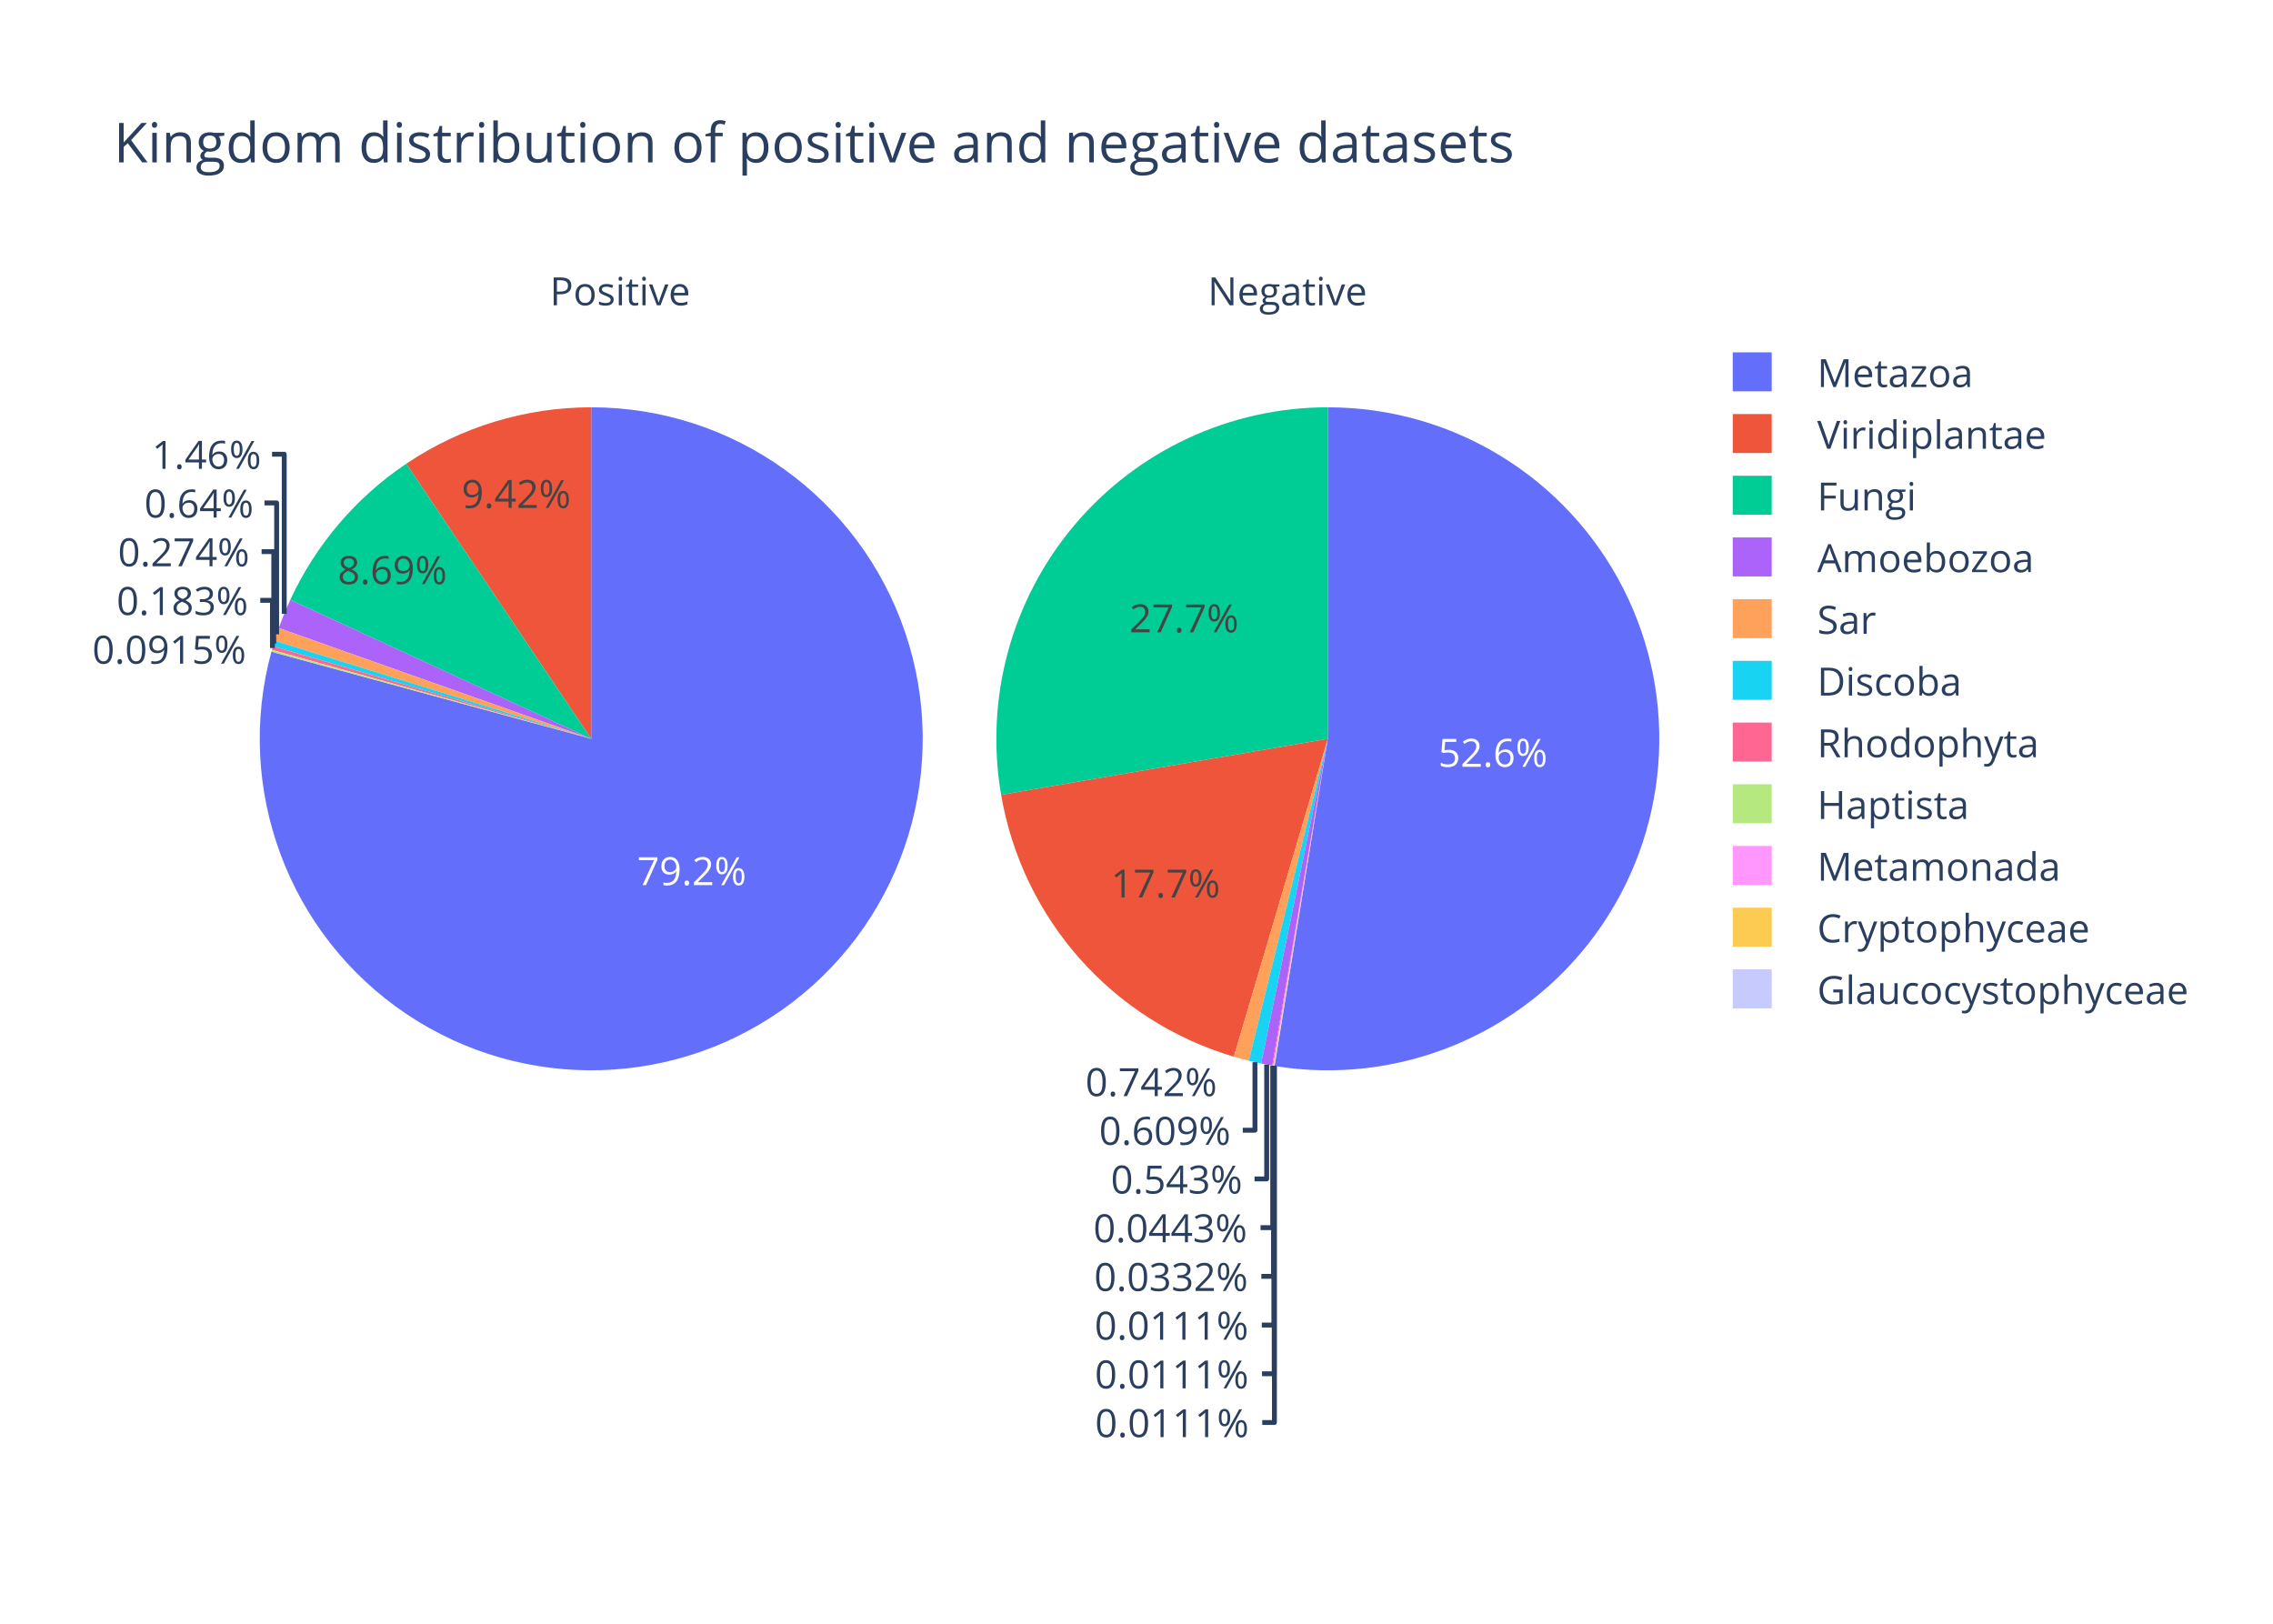
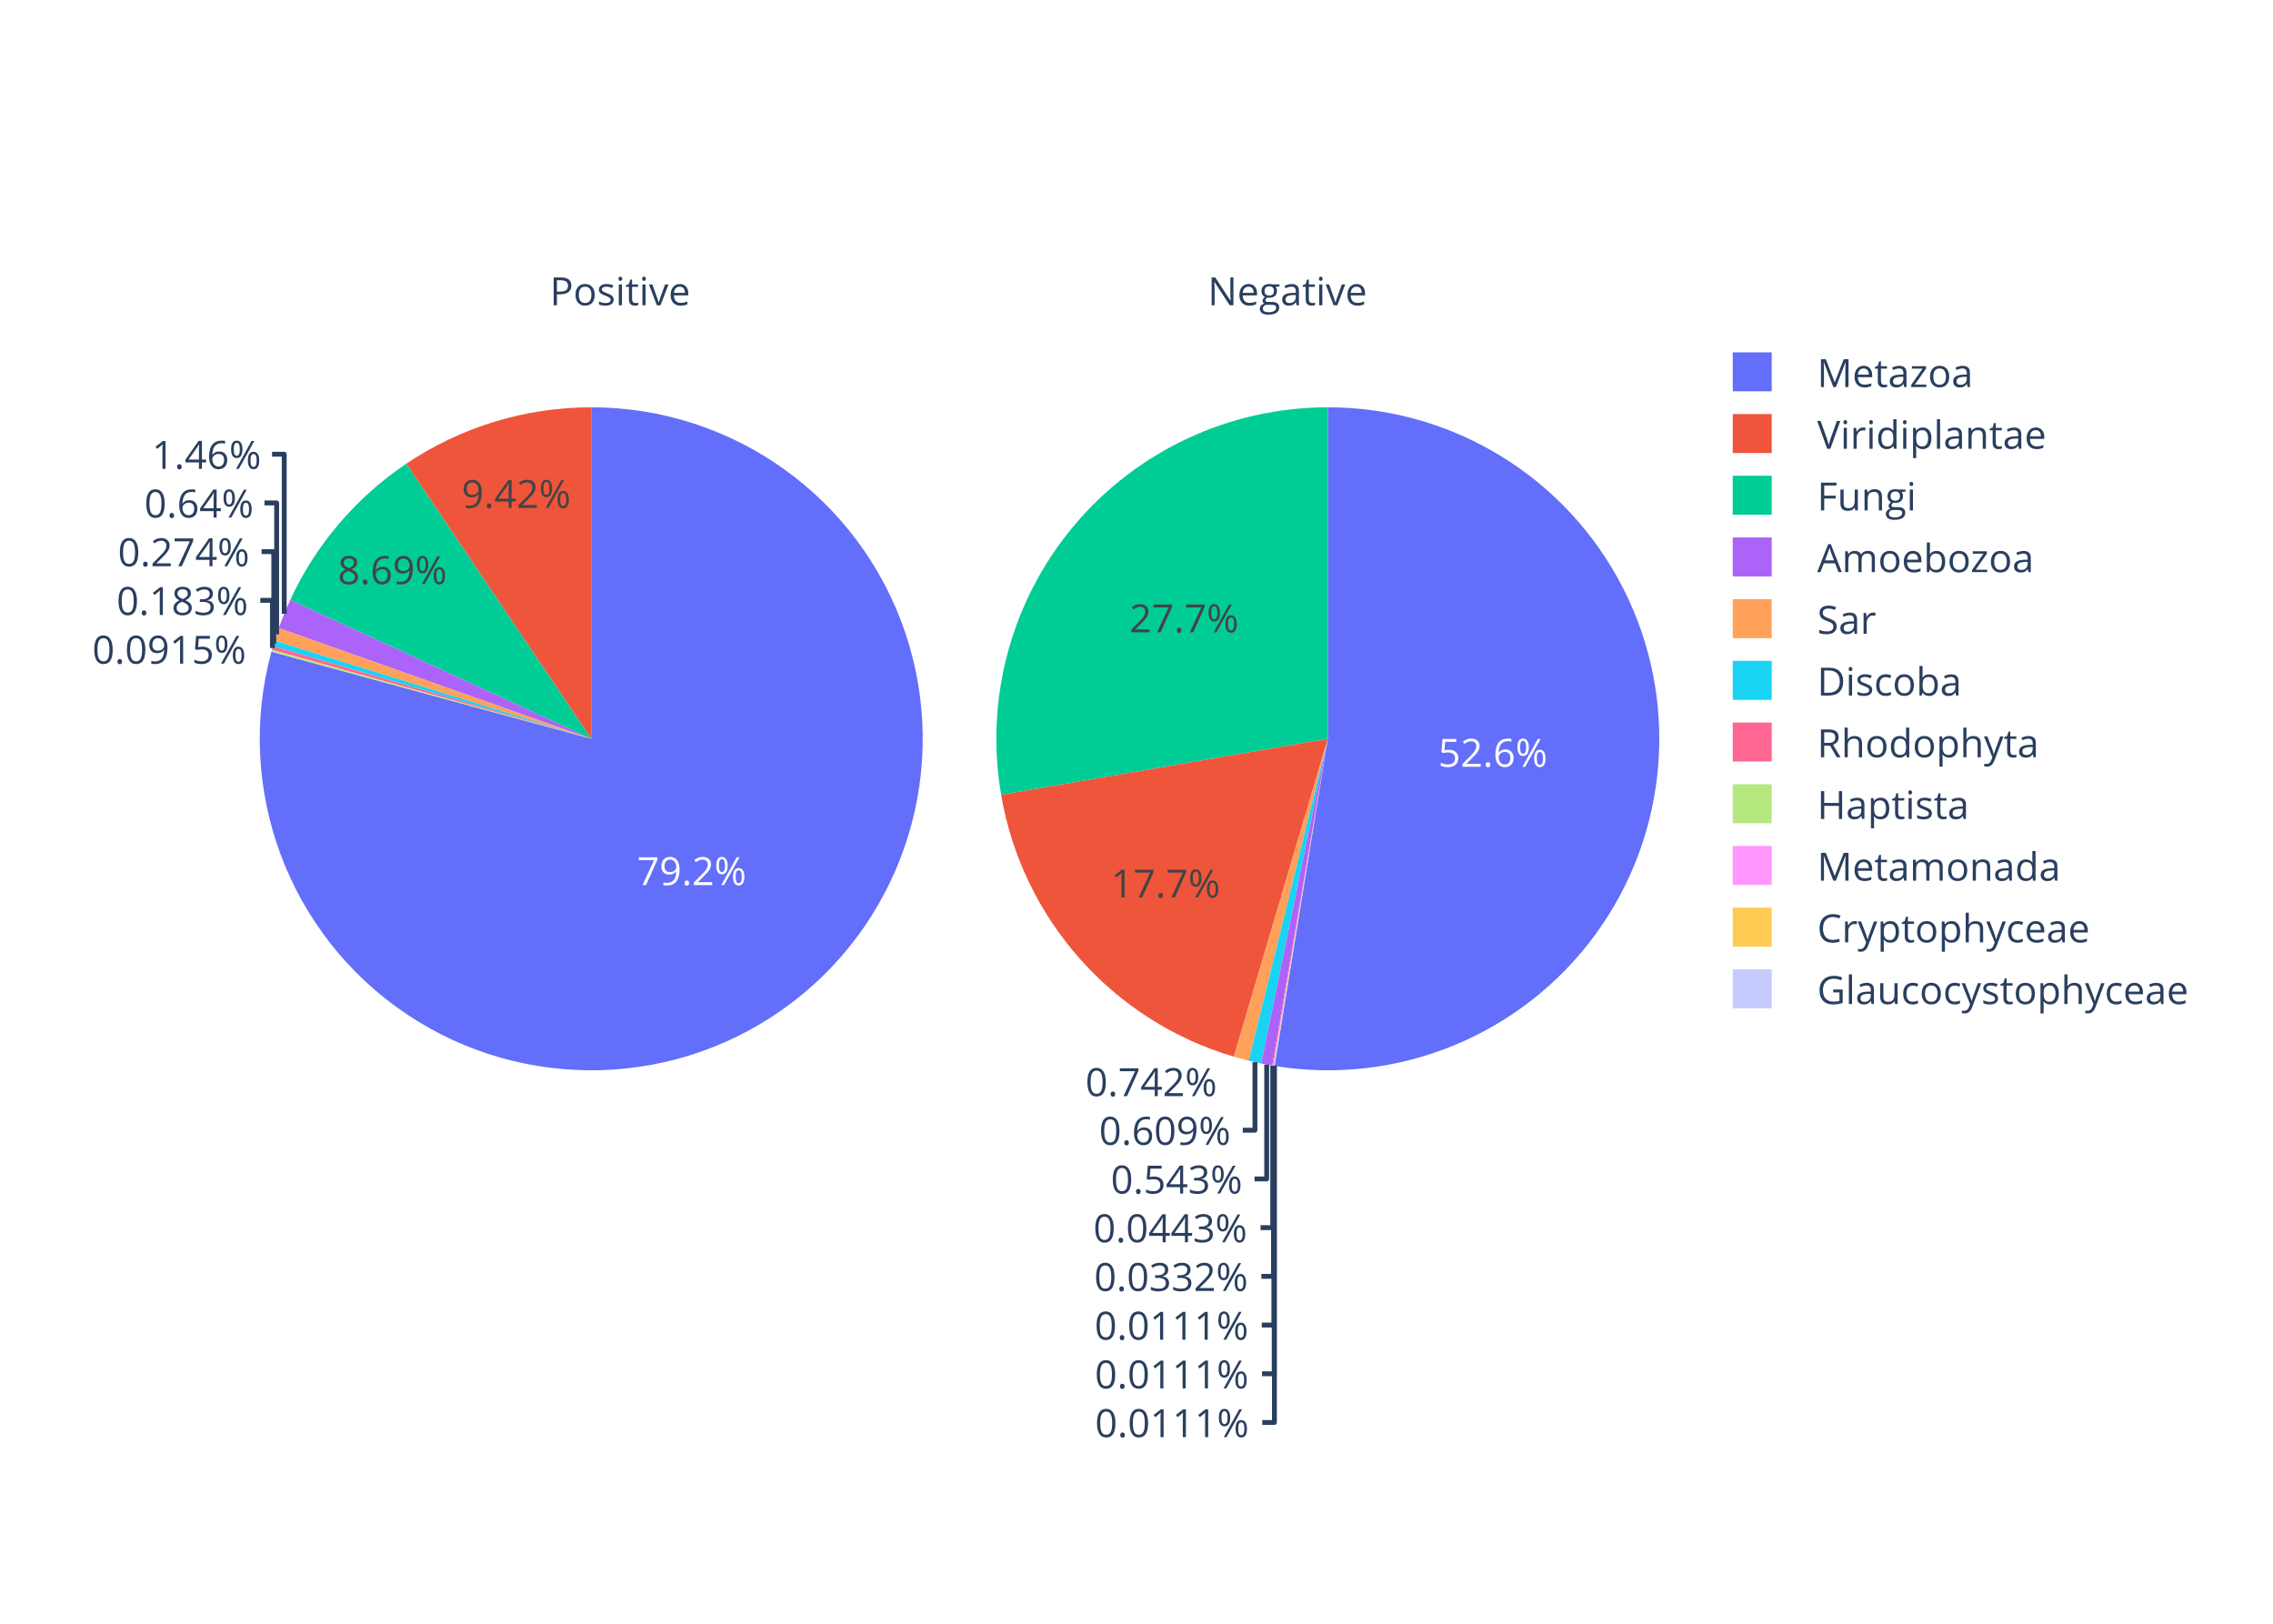
<svg xmlns="http://www.w3.org/2000/svg" class="main-svg" width="700" height="500" style="" viewBox="0 0 700 500">
  <rect x="0" y="0" width="700" height="500" style="fill: rgb(255, 255, 255); fill-opacity: 1;" />
-   <defs id="defs-68213f">
+   <defs id="defs-a2dbcf">
    <g class="clips" />
    <g class="gradients" />
    <g class="patterns" />
  </defs>
  <g class="bglayer" />
  <g class="layer-below">
    <g class="imagelayer" />
    <g class="shapelayer" />
  </g>
  <g class="cartesianlayer" />
  <g class="polarlayer" />
  <g class="smithlayer" />
  <g class="ternarylayer" />
  <g class="geolayer" />
  <g class="funnelarealayer" />
  <g class="pielayer">
    <g class="trace" stroke-linejoin="round" style="opacity: 1;">
      <g class="slice">
        <path class="surface" d="M182.079,227.5l0,-102.079a102.079,102.079 0 1 1 -98.492,75.258Z" style="pointer-events: none; fill: rgb(99, 110, 250); fill-opacity: 1; stroke-width: 0; stroke: rgb(68, 68, 68); stroke-opacity: 1;" />
        <g class="slicetext">
          <text data-notex="1" class="slicetext" transform="translate(213.0273,272.5555)" text-anchor="middle" x="0" y="0" style="font-family: 'Open Sans', verdana, arial, sans-serif; font-size: 12px; fill: rgb(255, 255, 255); fill-opacity: 1; white-space: pre;">79.2%</text>
        </g>
      </g>
      <g class="slice">
        <path class="surface" d="M182.079,227.5l-56.971,-84.702a102.079,102.079 0 0 1 56.971,-17.377Z" style="pointer-events: none; fill: rgb(239, 85, 59); fill-opacity: 1; stroke-width: 0; stroke: rgb(68, 68, 68); stroke-opacity: 1;" />
        <g class="slicetext">
          <text data-notex="1" class="slicetext" transform="translate(158.984,156.4138)" text-anchor="middle" x="0" y="0" style="font-family: 'Open Sans', verdana, arial, sans-serif; font-size: 12px; fill: rgb(68, 68, 68); fill-opacity: 1; white-space: pre;">9.42%</text>
        </g>
      </g>
      <g class="slice">
        <path class="surface" d="M182.079,227.5l-92.676,-42.793a102.079,102.079 0 0 1 35.705,-41.909Z" style="pointer-events: none; fill: rgb(0, 204, 150); fill-opacity: 1; stroke-width: 0; stroke: rgb(68, 68, 68); stroke-opacity: 1;" />
        <g class="slicetext">
          <text data-notex="1" class="slicetext" transform="translate(120.8404,179.8607)" text-anchor="middle" x="0" y="0" style="font-family: 'Open Sans', verdana, arial, sans-serif; font-size: 12px; fill: rgb(68, 68, 68); fill-opacity: 1; white-space: pre;">8.69%</text>
        </g>
      </g>
      <g class="slice">
        <path class="surface" d="M182.079,227.5l-96.215,-34.1a102.079,102.079 0 0 1 3.539,-8.693Z" style="pointer-events: none; fill: rgb(171, 99, 250); fill-opacity: 1; stroke-width: 0; stroke: rgb(68, 68, 68); stroke-opacity: 1;" />
        <g class="slicetext">
          <text data-notex="1" class="slicetext" transform="translate(63.61745,144.367)" text-anchor="middle" x="0" y="0" style="font-family: 'Open Sans', verdana, arial, sans-serif; font-size: 12px; fill: rgb(42, 63, 95); fill-opacity: 1; white-space: pre;">1.46%</text>
        </g>
        <path class="textline" stroke-width="1.5" d="M87.533,189.013V139.867h-3.75" fill="none" style="stroke: rgb(42, 63, 95); stroke-opacity: 1;" />
      </g>
      <g class="slice">
        <path class="surface" d="M182.079,227.5l-97.509,-30.202a102.079,102.079 0 0 1 1.294,-3.898Z" style="pointer-events: none; fill: rgb(255, 161, 90); fill-opacity: 1; stroke-width: 0; stroke: rgb(68, 68, 68); stroke-opacity: 1;" />
        <g class="slicetext">
          <text data-notex="1" class="slicetext" transform="translate(61.28149,159.367)" text-anchor="middle" x="0" y="0" style="font-family: 'Open Sans', verdana, arial, sans-serif; font-size: 12px; fill: rgb(42, 63, 95); fill-opacity: 1; white-space: pre;">0.64%</text>
        </g>
        <path class="textline" stroke-width="1.5" d="M85.198,195.343V154.867h-3.75" fill="none" style="stroke: rgb(42, 63, 95); stroke-opacity: 1;" />
      </g>
      <g class="slice">
        <path class="surface" d="M182.079,227.5l-98.015,-28.516a102.079,102.079 0 0 1 0.506,-1.686Z" style="pointer-events: none; fill: rgb(25, 211, 243); fill-opacity: 1; stroke-width: 0; stroke: rgb(68, 68, 68); stroke-opacity: 1;" />
        <g class="slicetext">
          <text data-notex="1" class="slicetext" transform="translate(56.58093,174.367)" text-anchor="middle" x="0" y="0" style="font-family: 'Open Sans', verdana, arial, sans-serif; font-size: 12px; fill: rgb(42, 63, 95); fill-opacity: 1; white-space: pre;">0.274%</text>
        </g>
        <path class="textline" stroke-width="1.5" d="M84.313,198.14V169.867h-3.75" fill="none" style="stroke: rgb(42, 63, 95); stroke-opacity: 1;" />
      </g>
      <g class="slice">
        <path class="surface" d="M182.079,227.5l-98.336,-27.387a102.079,102.079 0 0 1 0.321,-1.129Z" style="pointer-events: none; fill: rgb(255, 102, 146); fill-opacity: 1; stroke-width: 0; stroke: rgb(68, 68, 68); stroke-opacity: 1;" />
        <g class="slicetext">
          <text data-notex="1" class="slicetext" transform="translate(56.1691,189.367)" text-anchor="middle" x="0" y="0" style="font-family: 'Open Sans', verdana, arial, sans-serif; font-size: 12px; fill: rgb(42, 63, 95); fill-opacity: 1; white-space: pre;">0.183%</text>
        </g>
        <path class="textline" stroke-width="1.5" d="M83.902,199.548V184.867h-3.75" fill="none" style="stroke: rgb(42, 63, 95); stroke-opacity: 1;" />
      </g>
      <g class="slice">
        <path class="surface" d="M182.079,227.5l-98.492,-26.821a102.079,102.079 0 0 1 0.156,-0.566Z" style="pointer-events: none; fill: rgb(182, 232, 128); fill-opacity: 1; stroke-width: 0; stroke: rgb(68, 68, 68); stroke-opacity: 1;" />
        <g class="slicetext">
          <text data-notex="1" class="slicetext" transform="translate(52.12314,204.367)" text-anchor="middle" x="0" y="0" style="font-family: 'Open Sans', verdana, arial, sans-serif; font-size: 12px; fill: rgb(42, 63, 95); fill-opacity: 1; white-space: pre;">0.0915%</text>
        </g>
      </g>
    </g>
    <g class="trace" stroke-linejoin="round" style="opacity: 1;">
      <g class="slice">
        <path class="surface" d="M408.921,227.5l0,-102.079a102.079,102.079 0 1 1 -16.411,202.83Z" style="pointer-events: none; fill: rgb(99, 110, 250); fill-opacity: 1; stroke-width: 0; stroke: rgb(68, 68, 68); stroke-opacity: 1;" />
        <g class="slicetext">
          <text data-notex="1" class="slicetext" transform="translate(459.7542,236.116)" text-anchor="middle" x="0" y="0" style="font-family: 'Open Sans', verdana, arial, sans-serif; font-size: 12px; fill: rgb(255, 255, 255); fill-opacity: 1; white-space: pre;">52.6%</text>
        </g>
      </g>
      <g class="slice">
        <path class="surface" d="M408.921,227.5l-100.611,17.251a102.079,102.079 0 0 1 100.611,-119.33Z" style="pointer-events: none; fill: rgb(0, 204, 150); fill-opacity: 1; stroke-width: 0; stroke: rgb(68, 68, 68); stroke-opacity: 1;" />
        <g class="slicetext">
          <text data-notex="1" class="slicetext" transform="translate(364.6527,194.7099)" text-anchor="middle" x="0" y="0" style="font-family: 'Open Sans', verdana, arial, sans-serif; font-size: 12px; fill: rgb(68, 68, 68); fill-opacity: 1; white-space: pre;">27.7%</text>
        </g>
      </g>
      <g class="slice">
        <path class="surface" d="M408.921,227.5l-28.939,97.891a102.079,102.079 0 0 1 -71.672,-80.64Z" style="pointer-events: none; fill: rgb(239, 85, 59); fill-opacity: 1; stroke-width: 0; stroke: rgb(68, 68, 68); stroke-opacity: 1;" />
        <g class="slicetext">
          <text data-notex="1" class="slicetext" transform="translate(358.9622,276.3675)" text-anchor="middle" x="0" y="0" style="font-family: 'Open Sans', verdana, arial, sans-serif; font-size: 12px; fill: rgb(68, 68, 68); fill-opacity: 1; white-space: pre;">17.7%</text>
        </g>
      </g>
      <g class="slice">
        <path class="surface" d="M408.921,227.5l-24.344,99.134a102.079,102.079 0 0 1 -4.594,-1.243Z" style="pointer-events: none; fill: rgb(255, 161, 90); fill-opacity: 1; stroke-width: 0; stroke: rgb(68, 68, 68); stroke-opacity: 1;" />
        <g class="slicetext">
          <text data-notex="1" class="slicetext" transform="translate(354.54,337.528)" text-anchor="middle" x="0" y="0" style="font-family: 'Open Sans', verdana, arial, sans-serif; font-size: 12px; fill: rgb(42, 63, 95); fill-opacity: 1; white-space: pre;">0.742%</text>
        </g>
      </g>
      <g class="slice">
        <path class="surface" d="M408.921,227.5l-20.533,99.993a102.079,102.079 0 0 1 -3.812,-0.859Z" style="pointer-events: none; fill: rgb(25, 211, 243); fill-opacity: 1; stroke-width: 0; stroke: rgb(68, 68, 68); stroke-opacity: 1;" />
        <g class="slicetext">
          <text data-notex="1" class="slicetext" transform="translate(358.7461,352.528)" text-anchor="middle" x="0" y="0" style="font-family: 'Open Sans', verdana, arial, sans-serif; font-size: 12px; fill: rgb(42, 63, 95); fill-opacity: 1; white-space: pre;">0.609%</text>
        </g>
        <path class="textline" stroke-width="1.5" d="M386.479,327.081V348.028h-3.75" fill="none" style="stroke: rgb(42, 63, 95); stroke-opacity: 1;" />
      </g>
      <g class="slice">
        <path class="surface" d="M408.921,227.5l-17.111,100.635a102.079,102.079 0 0 1 -3.421,-0.642Z" style="pointer-events: none; fill: rgb(171, 99, 250); fill-opacity: 1; stroke-width: 0; stroke: rgb(68, 68, 68); stroke-opacity: 1;" />
        <g class="slicetext">
          <text data-notex="1" class="slicetext" transform="translate(362.3639,367.528)" text-anchor="middle" x="0" y="0" style="font-family: 'Open Sans', verdana, arial, sans-serif; font-size: 12px; fill: rgb(42, 63, 95); fill-opacity: 1; white-space: pre;">0.543%</text>
        </g>
        <path class="textline" stroke-width="1.5" d="M390.096,327.828V363.028h-3.75" fill="none" style="stroke: rgb(42, 63, 95); stroke-opacity: 1;" />
      </g>
      <g class="slice">
        <path class="surface" d="M408.921,227.5l-16.831,100.682a102.079,102.079 0 0 1 -0.28,-0.047Z" style="pointer-events: none; fill: rgb(255, 102, 146); fill-opacity: 1; stroke-width: 0; stroke: rgb(68, 68, 68); stroke-opacity: 1;" />
        <g class="slicetext">
          <text data-notex="1" class="slicetext" transform="translate(360.4088,382.528)" text-anchor="middle" x="0" y="0" style="font-family: 'Open Sans', verdana, arial, sans-serif; font-size: 12px; fill: rgb(42, 63, 95); fill-opacity: 1; white-space: pre;">0.0443%</text>
        </g>
        <path class="textline" stroke-width="1.5" d="M391.95,328.158V378.028h-3.75" fill="none" style="stroke: rgb(42, 63, 95); stroke-opacity: 1;" />
      </g>
      <g class="slice">
        <path class="surface" d="M408.921,227.5l-16.621,100.717a102.079,102.079 0 0 1 -0.21,-0.035Z" style="pointer-events: none; fill: rgb(255, 151, 255); fill-opacity: 1; stroke-width: 0; stroke: rgb(68, 68, 68); stroke-opacity: 1;" />
        <g class="slicetext">
          <text data-notex="1" class="slicetext" transform="translate(360.654,397.528)" text-anchor="middle" x="0" y="0" style="font-family: 'Open Sans', verdana, arial, sans-serif; font-size: 12px; fill: rgb(42, 63, 95); fill-opacity: 1; white-space: pre;">0.0332%</text>
        </g>
        <path class="textline" stroke-width="1.5" d="M392.195,328.199V393.028h-3.75" fill="none" style="stroke: rgb(42, 63, 95); stroke-opacity: 1;" />
      </g>
      <g class="slice">
-         <path class="surface" d="M408.921,227.5l-16.551,100.728a102.079,102.079 0 0 1 -0.07,-0.012Z" style="pointer-events: none; fill: rgb(182, 232, 128); fill-opacity: 1; stroke-width: 0; stroke: rgb(68, 68, 68); stroke-opacity: 1;" />
+         <path class="surface" d="M408.921,227.5l-16.551,100.728a102.079,102.079 0 0 1 -0.07,-0.012Z" style="pointer-events: none; fill: rgb(254, 203, 82); fill-opacity: 1; stroke-width: 0; stroke: rgb(68, 68, 68); stroke-opacity: 1;" />
        <g class="slicetext">
          <text data-notex="1" class="slicetext" transform="translate(360.7942,412.528)" text-anchor="middle" x="0" y="0" style="font-family: 'Open Sans', verdana, arial, sans-serif; font-size: 12px; fill: rgb(42, 63, 95); fill-opacity: 1; white-space: pre;">0.0111%</text>
        </g>
        <path class="textline" stroke-width="1.5" d="M392.335,328.222V408.028h-3.75" fill="none" style="stroke: rgb(42, 63, 95); stroke-opacity: 1;" />
      </g>
      <g class="slice">
-         <path class="surface" d="M408.921,227.5l-16.481,100.74a102.079,102.079 0 0 1 -0.07,-0.011Z" style="pointer-events: none; fill: rgb(254, 203, 82); fill-opacity: 1; stroke-width: 0; stroke: rgb(68, 68, 68); stroke-opacity: 1;" />
+         <path class="surface" d="M408.921,227.5l-16.481,100.74a102.079,102.079 0 0 1 -0.07,-0.011Z" style="pointer-events: none; fill: rgb(182, 232, 128); fill-opacity: 1; stroke-width: 0; stroke: rgb(68, 68, 68); stroke-opacity: 1;" />
        <g class="slicetext">
          <text data-notex="1" class="slicetext" transform="translate(360.8643,427.528)" text-anchor="middle" x="0" y="0" style="font-family: 'Open Sans', verdana, arial, sans-serif; font-size: 12px; fill: rgb(42, 63, 95); fill-opacity: 1; white-space: pre;">0.0111%</text>
        </g>
        <path class="textline" stroke-width="1.5" d="M392.405,328.234V423.028h-3.75" fill="none" style="stroke: rgb(42, 63, 95); stroke-opacity: 1;" />
      </g>
      <g class="slice">
        <path class="surface" d="M408.921,227.5l-16.411,100.751a102.079,102.079 0 0 1 -0.07,-0.011Z" style="pointer-events: none; fill: rgb(198, 202, 253); fill-opacity: 1; stroke-width: 0; stroke: rgb(68, 68, 68); stroke-opacity: 1;" />
        <g class="slicetext">
          <text data-notex="1" class="slicetext" transform="translate(360.9344,442.528)" text-anchor="middle" x="0" y="0" style="font-family: 'Open Sans', verdana, arial, sans-serif; font-size: 12px; fill: rgb(42, 63, 95); fill-opacity: 1; white-space: pre;">0.0111%</text>
        </g>
        <path class="textline" stroke-width="1.5" d="M392.475,328.245V438.028h-3.75" fill="none" style="stroke: rgb(42, 63, 95); stroke-opacity: 1;" />
      </g>
    </g>
  </g>
  <g class="iciclelayer" />
  <g class="treemaplayer" />
  <g class="sunburstlayer" />
  <g class="glimages" />
-   <defs id="topdefs-68213f">
+   <defs id="topdefs-a2dbcf">
    <g class="clips" />
-     <clipPath id="legend68213f">
+     <clipPath id="legenda2dbcf">
      <rect width="168" height="219" x="0" y="0" />
    </clipPath>
  </defs>
  <g class="layer-above">
    <g class="imagelayer" />
    <g class="shapelayer" />
  </g>
  <g class="infolayer">
    <g class="legend" pointer-events="all" transform="translate(519.62,100)">
      <rect class="bg" shape-rendering="crispEdges" style="stroke: rgb(68, 68, 68); stroke-opacity: 1; fill: rgb(255, 255, 255); fill-opacity: 1; stroke-width: 0px;" width="168" height="219" x="0" y="0" />
-       <g class="scrollbox" transform="" clip-path="url(#legend68213f)">
+       <g class="scrollbox" transform="" clip-path="url(#legenda2dbcf)">
        <g class="groups">
          <g class="traces" transform="translate(0,14.5)" style="opacity: 1;">
            <text class="legendtext" text-anchor="start" x="40" y="4.68" style="font-family: 'Open Sans', verdana, arial, sans-serif; font-size: 12px; fill: rgb(42, 63, 95); fill-opacity: 1; white-space: pre;">Metazoa</text>
            <g class="layers" style="opacity: 1;">
              <g class="legendfill" />
              <g class="legendlines" />
              <g class="legendsymbols">
                <g class="legendpoints">
                  <path class="legendpie" d="M6,6H-6V-6H6Z" transform="translate(20,0)" style="fill: rgb(99, 110, 250); fill-opacity: 1; stroke-width: 0; stroke: rgb(68, 68, 68); stroke-opacity: 1;" />
                </g>
              </g>
            </g>
            <rect class="legendtoggle" x="0" y="-9.5" width="162.266" height="19" style="fill: rgb(0, 0, 0); fill-opacity: 0;" />
          </g>
          <g class="traces" transform="translate(0,33.5)" style="opacity: 1;">
            <text class="legendtext" text-anchor="start" x="40" y="4.68" style="font-family: 'Open Sans', verdana, arial, sans-serif; font-size: 12px; fill: rgb(42, 63, 95); fill-opacity: 1; white-space: pre;">Viridiplantae</text>
            <g class="layers" style="opacity: 1;">
              <g class="legendfill" />
              <g class="legendlines" />
              <g class="legendsymbols">
                <g class="legendpoints">
                  <path class="legendpie" d="M6,6H-6V-6H6Z" transform="translate(20,0)" style="fill: rgb(239, 85, 59); fill-opacity: 1; stroke-width: 0; stroke: rgb(68, 68, 68); stroke-opacity: 1;" />
                </g>
              </g>
            </g>
            <rect class="legendtoggle" x="0" y="-9.5" width="162.266" height="19" style="fill: rgb(0, 0, 0); fill-opacity: 0;" />
          </g>
          <g class="traces" transform="translate(0,52.5)" style="opacity: 1;">
            <text class="legendtext" text-anchor="start" x="40" y="4.68" style="font-family: 'Open Sans', verdana, arial, sans-serif; font-size: 12px; fill: rgb(42, 63, 95); fill-opacity: 1; white-space: pre;">Fungi</text>
            <g class="layers" style="opacity: 1;">
              <g class="legendfill" />
              <g class="legendlines" />
              <g class="legendsymbols">
                <g class="legendpoints">
                  <path class="legendpie" d="M6,6H-6V-6H6Z" transform="translate(20,0)" style="fill: rgb(0, 204, 150); fill-opacity: 1; stroke-width: 0; stroke: rgb(68, 68, 68); stroke-opacity: 1;" />
                </g>
              </g>
            </g>
            <rect class="legendtoggle" x="0" y="-9.5" width="162.266" height="19" style="fill: rgb(0, 0, 0); fill-opacity: 0;" />
          </g>
          <g class="traces" transform="translate(0,71.5)" style="opacity: 1;">
            <text class="legendtext" text-anchor="start" x="40" y="4.68" style="font-family: 'Open Sans', verdana, arial, sans-serif; font-size: 12px; fill: rgb(42, 63, 95); fill-opacity: 1; white-space: pre;">Amoebozoa</text>
            <g class="layers" style="opacity: 1;">
              <g class="legendfill" />
              <g class="legendlines" />
              <g class="legendsymbols">
                <g class="legendpoints">
                  <path class="legendpie" d="M6,6H-6V-6H6Z" transform="translate(20,0)" style="fill: rgb(171, 99, 250); fill-opacity: 1; stroke-width: 0; stroke: rgb(68, 68, 68); stroke-opacity: 1;" />
                </g>
              </g>
            </g>
            <rect class="legendtoggle" x="0" y="-9.5" width="162.266" height="19" style="fill: rgb(0, 0, 0); fill-opacity: 0;" />
          </g>
          <g class="traces" transform="translate(0,90.5)" style="opacity: 1;">
            <text class="legendtext" text-anchor="start" x="40" y="4.68" style="font-family: 'Open Sans', verdana, arial, sans-serif; font-size: 12px; fill: rgb(42, 63, 95); fill-opacity: 1; white-space: pre;">Sar</text>
            <g class="layers" style="opacity: 1;">
              <g class="legendfill" />
              <g class="legendlines" />
              <g class="legendsymbols">
                <g class="legendpoints">
                  <path class="legendpie" d="M6,6H-6V-6H6Z" transform="translate(20,0)" style="fill: rgb(255, 161, 90); fill-opacity: 1; stroke-width: 0; stroke: rgb(68, 68, 68); stroke-opacity: 1;" />
                </g>
              </g>
            </g>
            <rect class="legendtoggle" x="0" y="-9.5" width="162.266" height="19" style="fill: rgb(0, 0, 0); fill-opacity: 0;" />
          </g>
          <g class="traces" transform="translate(0,109.5)" style="opacity: 1;">
            <text class="legendtext" text-anchor="start" x="40" y="4.68" style="font-family: 'Open Sans', verdana, arial, sans-serif; font-size: 12px; fill: rgb(42, 63, 95); fill-opacity: 1; white-space: pre;">Discoba</text>
            <g class="layers" style="opacity: 1;">
              <g class="legendfill" />
              <g class="legendlines" />
              <g class="legendsymbols">
                <g class="legendpoints">
                  <path class="legendpie" d="M6,6H-6V-6H6Z" transform="translate(20,0)" style="fill: rgb(25, 211, 243); fill-opacity: 1; stroke-width: 0; stroke: rgb(68, 68, 68); stroke-opacity: 1;" />
                </g>
              </g>
            </g>
            <rect class="legendtoggle" x="0" y="-9.5" width="162.266" height="19" style="fill: rgb(0, 0, 0); fill-opacity: 0;" />
          </g>
          <g class="traces" transform="translate(0,128.5)" style="opacity: 1;">
            <text class="legendtext" text-anchor="start" x="40" y="4.68" style="font-family: 'Open Sans', verdana, arial, sans-serif; font-size: 12px; fill: rgb(42, 63, 95); fill-opacity: 1; white-space: pre;">Rhodophyta</text>
            <g class="layers" style="opacity: 1;">
              <g class="legendfill" />
              <g class="legendlines" />
              <g class="legendsymbols">
                <g class="legendpoints">
                  <path class="legendpie" d="M6,6H-6V-6H6Z" transform="translate(20,0)" style="fill: rgb(255, 102, 146); fill-opacity: 1; stroke-width: 0; stroke: rgb(68, 68, 68); stroke-opacity: 1;" />
                </g>
              </g>
            </g>
            <rect class="legendtoggle" x="0" y="-9.5" width="162.266" height="19" style="fill: rgb(0, 0, 0); fill-opacity: 0;" />
          </g>
          <g class="traces" transform="translate(0,147.5)" style="opacity: 1;">
            <text class="legendtext" text-anchor="start" x="40" y="4.68" style="font-family: 'Open Sans', verdana, arial, sans-serif; font-size: 12px; fill: rgb(42, 63, 95); fill-opacity: 1; white-space: pre;">Haptista</text>
            <g class="layers" style="opacity: 1;">
              <g class="legendfill" />
              <g class="legendlines" />
              <g class="legendsymbols">
                <g class="legendpoints">
                  <path class="legendpie" d="M6,6H-6V-6H6Z" transform="translate(20,0)" style="fill: rgb(182, 232, 128); fill-opacity: 1; stroke-width: 0; stroke: rgb(68, 68, 68); stroke-opacity: 1;" />
                </g>
              </g>
            </g>
            <rect class="legendtoggle" x="0" y="-9.5" width="162.266" height="19" style="fill: rgb(0, 0, 0); fill-opacity: 0;" />
          </g>
          <g class="traces" transform="translate(0,166.5)" style="opacity: 1;">
            <text class="legendtext" text-anchor="start" x="40" y="4.68" style="font-family: 'Open Sans', verdana, arial, sans-serif; font-size: 12px; fill: rgb(42, 63, 95); fill-opacity: 1; white-space: pre;">Metamonada</text>
            <g class="layers" style="opacity: 1;">
              <g class="legendfill" />
              <g class="legendlines" />
              <g class="legendsymbols">
                <g class="legendpoints">
                  <path class="legendpie" d="M6,6H-6V-6H6Z" transform="translate(20,0)" style="fill: rgb(255, 151, 255); fill-opacity: 1; stroke-width: 0; stroke: rgb(68, 68, 68); stroke-opacity: 1;" />
                </g>
              </g>
            </g>
            <rect class="legendtoggle" x="0" y="-9.5" width="162.266" height="19" style="fill: rgb(0, 0, 0); fill-opacity: 0;" />
          </g>
          <g class="traces" transform="translate(0,185.5)" style="opacity: 1;">
            <text class="legendtext" text-anchor="start" x="40" y="4.68" style="font-family: 'Open Sans', verdana, arial, sans-serif; font-size: 12px; fill: rgb(42, 63, 95); fill-opacity: 1; white-space: pre;">Cryptophyceae</text>
            <g class="layers" style="opacity: 1;">
              <g class="legendfill" />
              <g class="legendlines" />
              <g class="legendsymbols">
                <g class="legendpoints">
                  <path class="legendpie" d="M6,6H-6V-6H6Z" transform="translate(20,0)" style="fill: rgb(254, 203, 82); fill-opacity: 1; stroke-width: 0; stroke: rgb(68, 68, 68); stroke-opacity: 1;" />
                </g>
              </g>
            </g>
            <rect class="legendtoggle" x="0" y="-9.5" width="162.266" height="19" style="fill: rgb(0, 0, 0); fill-opacity: 0;" />
          </g>
          <g class="traces" transform="translate(0,204.5)" style="opacity: 1;">
            <text class="legendtext" text-anchor="start" x="40" y="4.68" style="font-family: 'Open Sans', verdana, arial, sans-serif; font-size: 12px; fill: rgb(42, 63, 95); fill-opacity: 1; white-space: pre;">Glaucocystophyceae</text>
            <g class="layers" style="opacity: 1;">
              <g class="legendfill" />
              <g class="legendlines" />
              <g class="legendsymbols">
                <g class="legendpoints">
                  <path class="legendpie" d="M6,6H-6V-6H6Z" transform="translate(20,0)" style="fill: rgb(198, 202, 253); fill-opacity: 1; stroke-width: 0; stroke: rgb(68, 68, 68); stroke-opacity: 1;" />
                </g>
              </g>
            </g>
            <rect class="legendtoggle" x="0" y="-9.5" width="162.266" height="19" style="fill: rgb(0, 0, 0); fill-opacity: 0;" />
          </g>
        </g>
      </g>
      <rect class="scrollbar" rx="20" ry="3" width="0" height="0" style="fill: rgb(128, 139, 164); fill-opacity: 1;" x="0" y="0" />
    </g>
-     <g class="g-gtitle">
-       <text class="gtitle" x="35" y="50" text-anchor="start" dy="0em" style="opacity: 1; font-family: 'Open Sans', verdana, arial, sans-serif; font-size: 17px; fill: rgb(42, 63, 95); fill-opacity: 1; white-space: pre;">Kingdom distribution of positive and negative datasets</text>
-     </g>
+     <g class="g-gtitle" />
    <g class="annotation" data-index="0" style="opacity: 1;">
      <g class="annotation-text-g" transform="rotate(0,191.2,89.1)">
        <g class="cursor-pointer" transform="translate(166,80)">
          <rect class="bg" x="0.5" y="0.5" width="49" height="18" style="stroke-width: 1px; stroke: rgb(0, 0, 0); stroke-opacity: 0; fill: rgb(0, 0, 0); fill-opacity: 0;" />
          <text class="annotation-text" text-anchor="middle" x="24.969" y="14" style="font-family: 'Open Sans', verdana, arial, sans-serif; font-size: 12px; fill: rgb(42, 63, 95); fill-opacity: 1; white-space: pre;">Positive</text>
        </g>
      </g>
    </g>
    <g class="annotation" data-index="1" style="opacity: 1;">
      <g class="annotation-text-g" transform="rotate(0,396.3,89.1)">
        <g class="cursor-pointer" transform="translate(368,80)">
          <rect class="bg" x="0.5" y="0.5" width="56" height="18" style="stroke-width: 1px; stroke: rgb(0, 0, 0); stroke-opacity: 0; fill: rgb(0, 0, 0); fill-opacity: 0;" />
          <text class="annotation-text" text-anchor="middle" x="28.492" y="14" style="font-family: 'Open Sans', verdana, arial, sans-serif; font-size: 12px; fill: rgb(42, 63, 95); fill-opacity: 1; white-space: pre;">Negative</text>
        </g>
      </g>
    </g>
  </g>
</svg>
